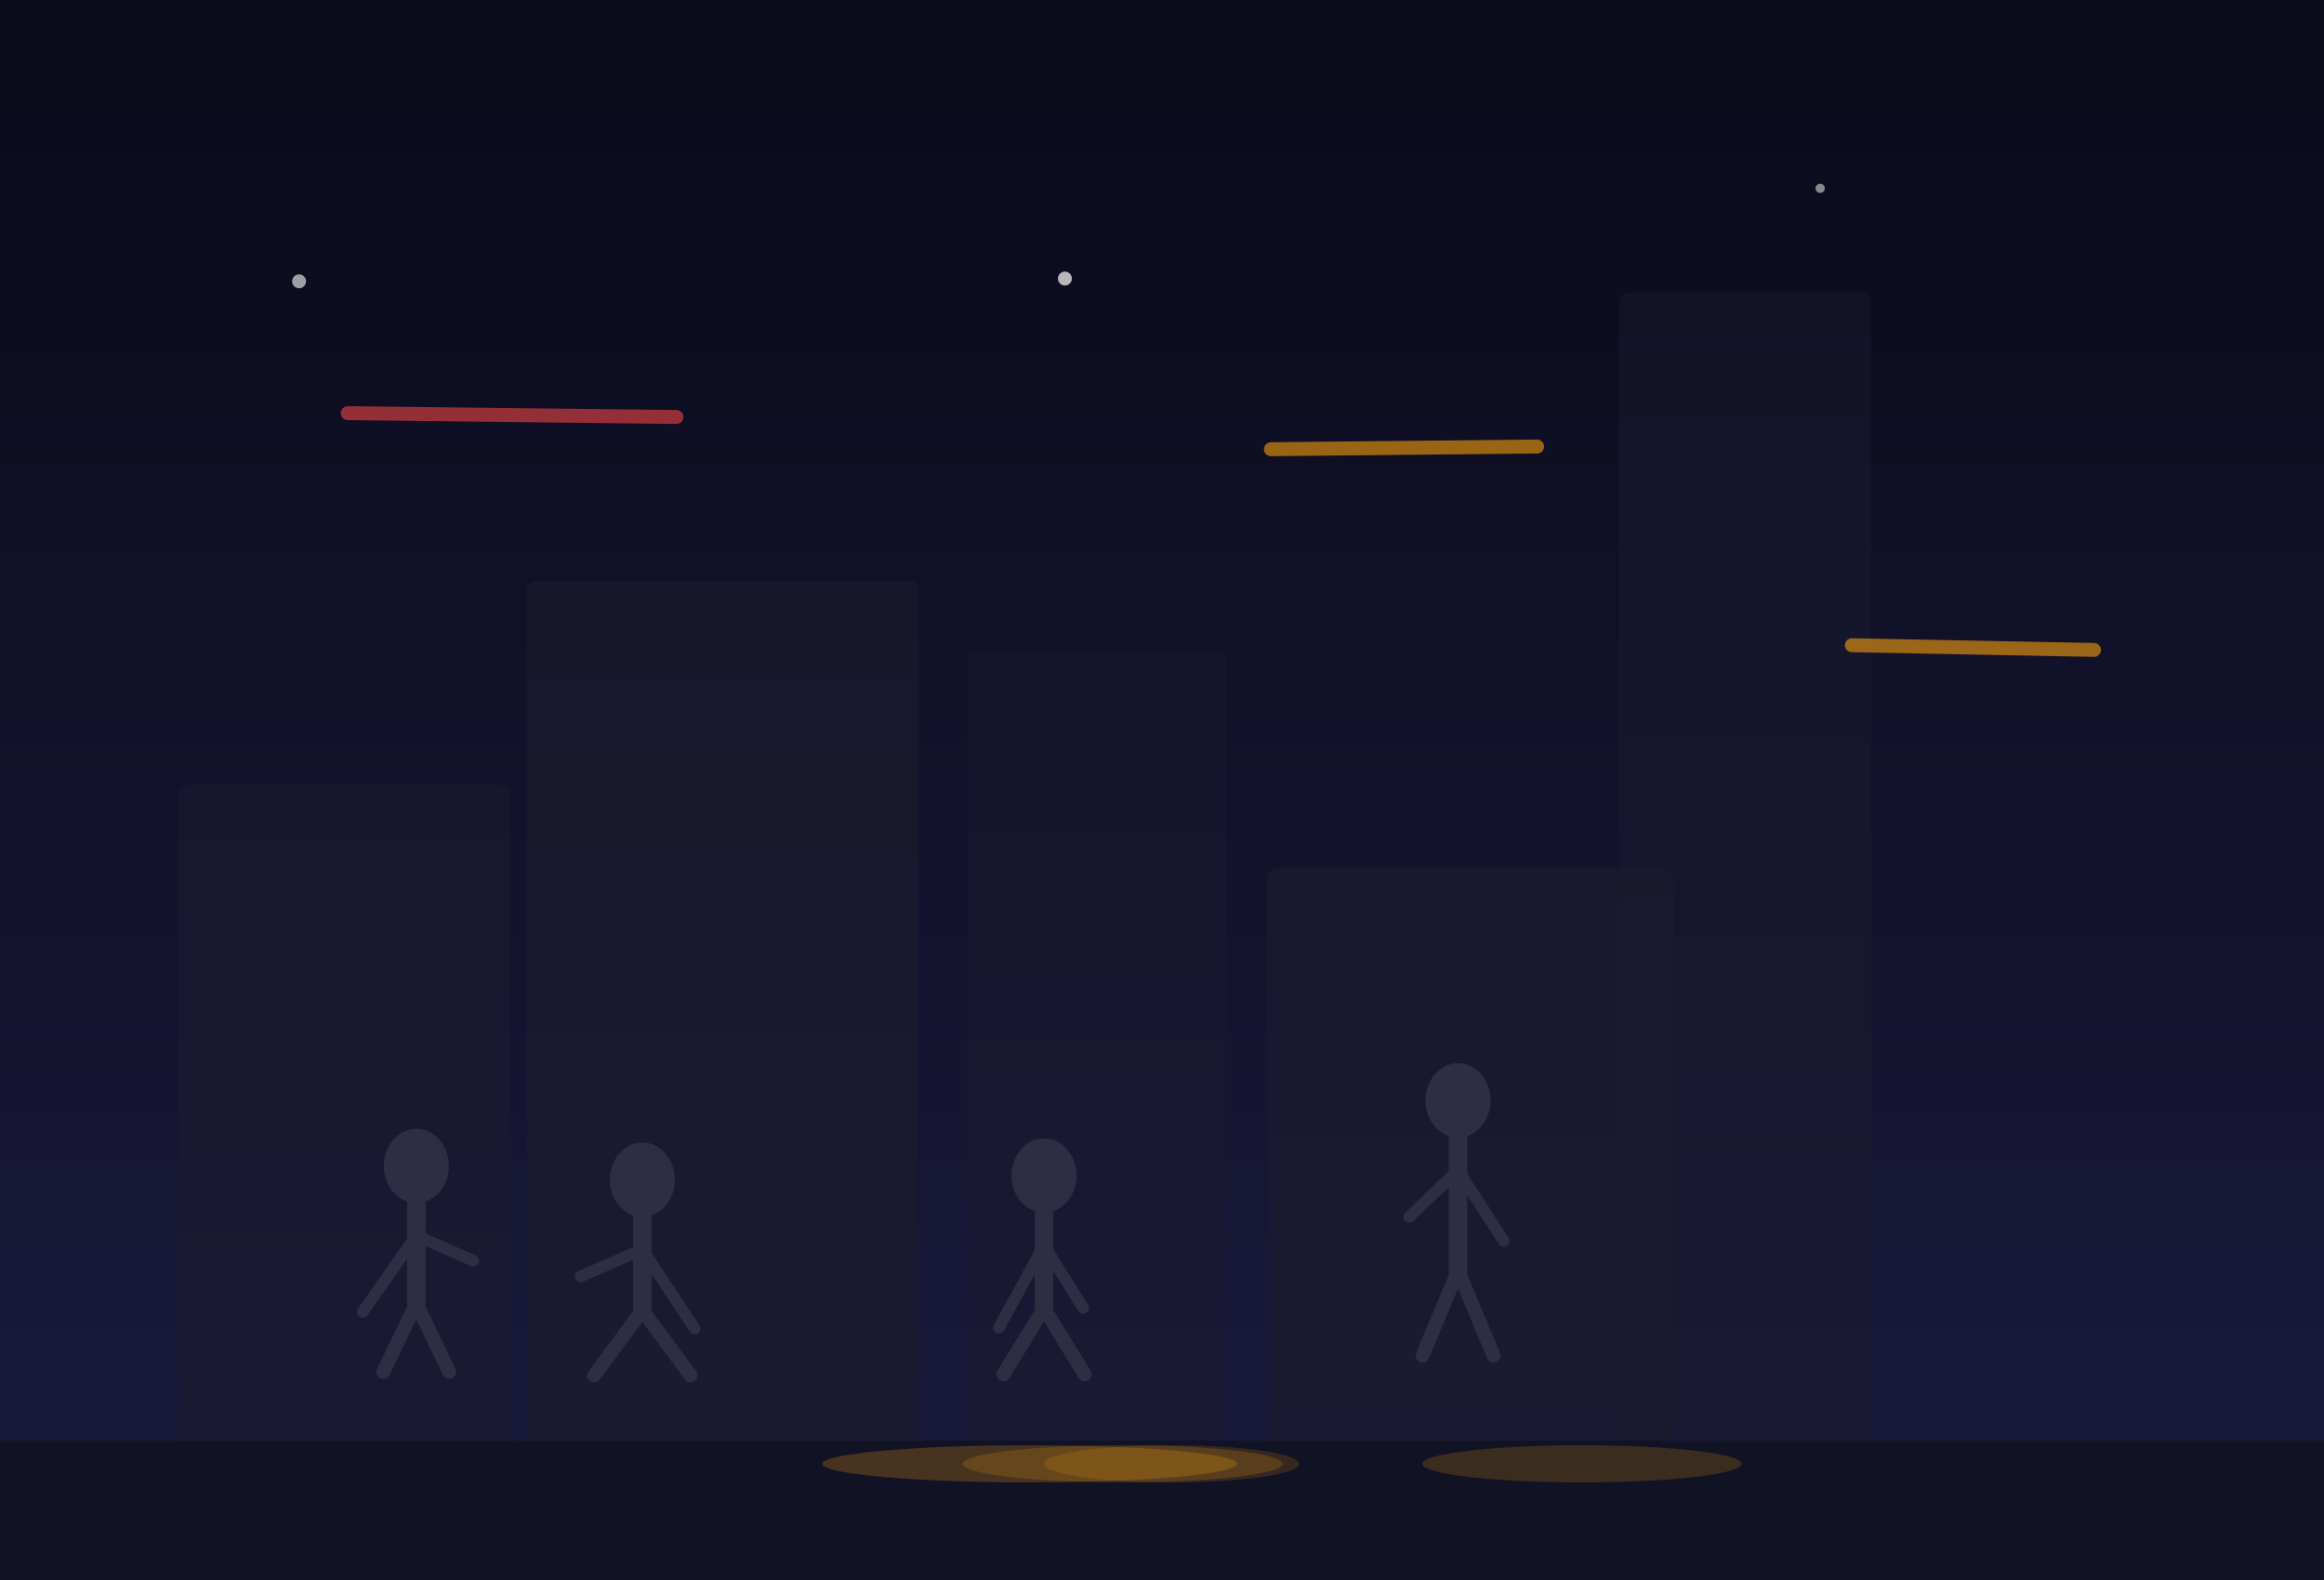
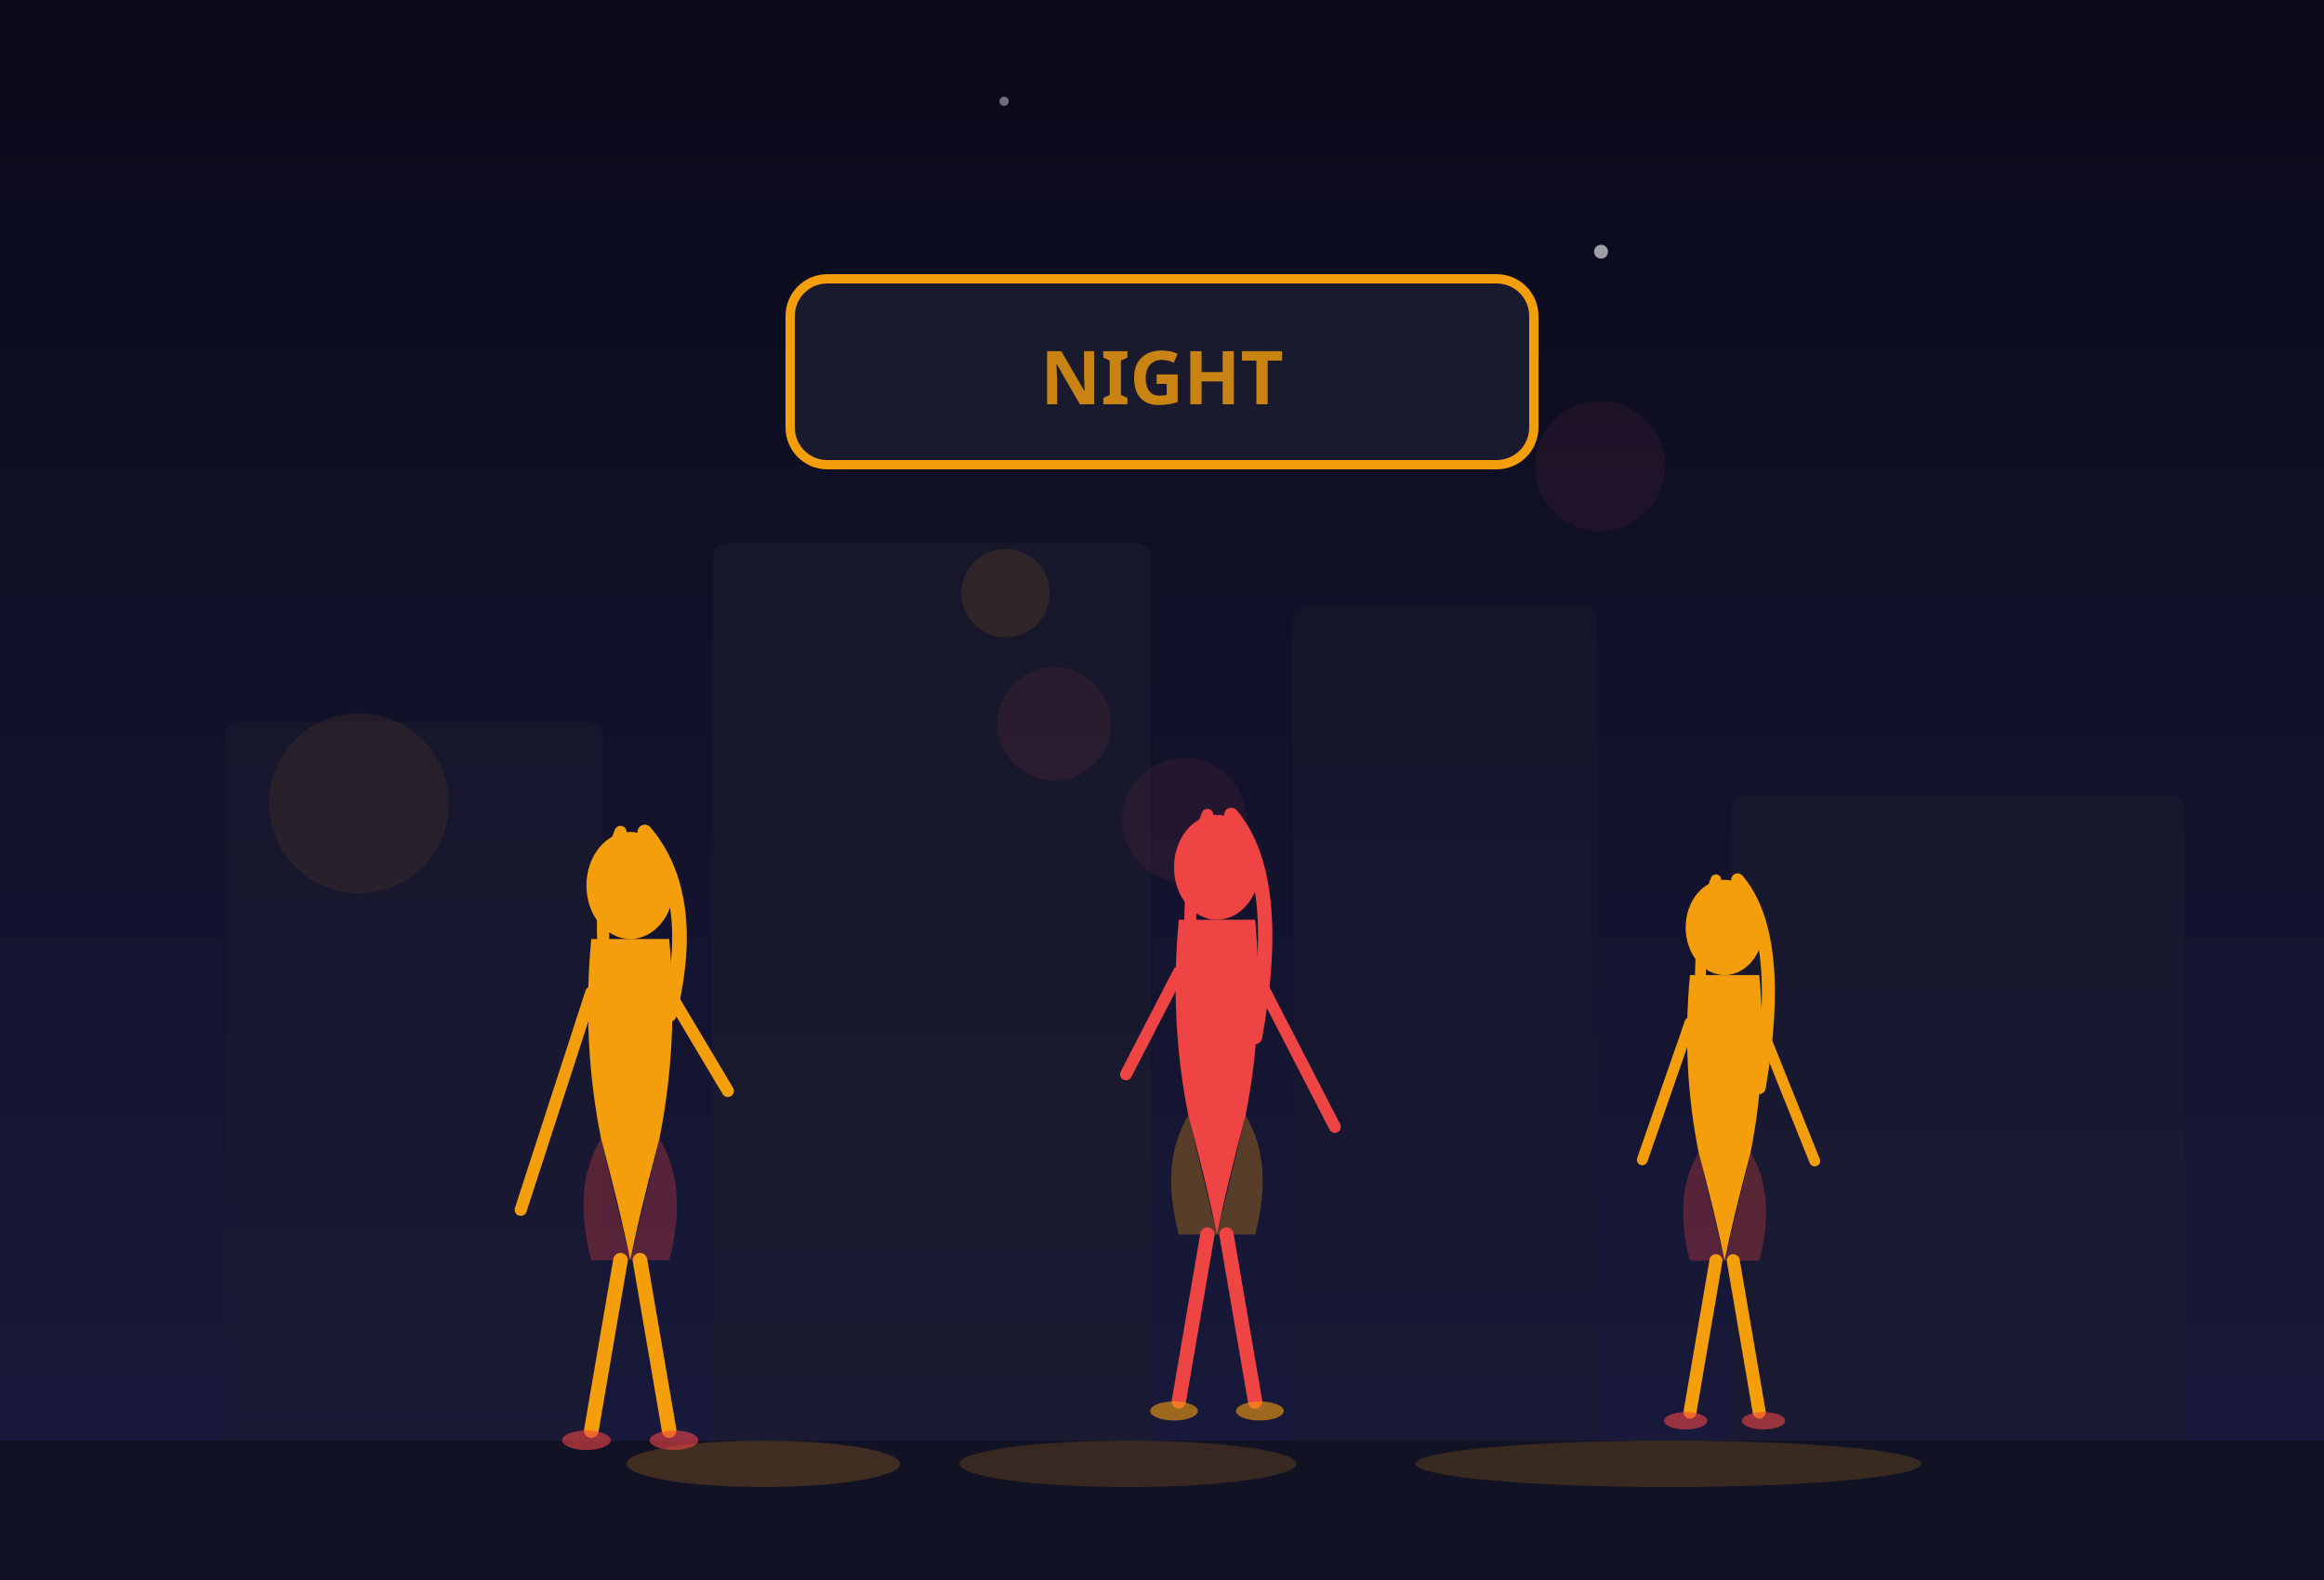
<svg xmlns="http://www.w3.org/2000/svg" viewBox="0 0 500 340" width="500" height="340">
  <defs>
    <linearGradient id="sky1" x1="0%" y1="0%" x2="0%" y2="100%">
      <stop offset="0%" style="stop-color:#0a0a1a" />
      <stop offset="100%" style="stop-color:#1a1a3e" />
    </linearGradient>
  </defs>
  <rect width="500" height="340" fill="url(#sky1)" />
-   <rect x="38.452" y="168.942" width="71.268" height="151.058" fill="#1a1a2e" opacity="0.532" rx="2" />
-   <rect x="113.368" y="125.002" width="84.234" height="194.998" fill="#1a1a2e" opacity="0.676" rx="2" />
-   <rect x="208.13" y="140.489" width="55.593" height="179.511" fill="#1a1a2e" opacity="0.431" rx="2" />
-   <rect x="272.572" y="186.9" width="87.518" height="133.1" fill="#1a1a2e" opacity="0.6" rx="2" />
-   <rect x="348.389" y="62.971" width="54.18" height="257.029" fill="#1a1a2e" opacity="0.512" rx="2" />
+   <rect x="48.452" y="155.324" width="81.268" height="164.676" fill="#1a1a2e" opacity="0.532" rx="3" />
+   <rect x="153.368" y="116.876" width="94.234" height="203.124" fill="#1a1a2e" opacity="0.676" rx="3" />
+   <rect x="278.13" y="130.428" width="65.593" height="189.572" fill="#1a1a2e" opacity="0.431" rx="3" />
+   <rect x="372.572" y="171.037" width="97.518" height="148.963" fill="#1a1a2e" opacity="0.6" rx="3" />
+   <rect x="170" y="60" width="160" height="40" rx="8" fill="#1a1a2e" stroke="#f59e0b" stroke-width="2" />
+   <text x="250" y="87" text-anchor="middle" font-family="sans-serif" font-size="16" font-weight="700" fill="#f59e0b" opacity="0.8">NIGHT</text>
+   <circle cx="77.22" cy="172.865" r="19.346" fill="#f59e0b" opacity="0.08" />
+   <circle cx="216.333" cy="127.645" r="9.499" fill="#f59e0b" opacity="0.112" />
+   <circle cx="344.239" cy="100.293" r="14.014" fill="#ef4444" opacity="0.067" />
+   <circle cx="254.798" cy="176.453" r="13.379" fill="#ef4444" opacity="0.077" />
+   <circle cx="226.809" cy="155.763" r="12.203" fill="#ef4444" opacity="0.086" />
  <rect x="0" y="310" width="500" height="30" fill="#121225" />
-   <ellipse cx="241.527" cy="315" rx="34.405" ry="4" fill="#f59e0b" opacity="0.18" />
-   <ellipse cx="221.504" cy="315" rx="44.614" ry="4" fill="#f59e0b" opacity="0.234" />
-   <ellipse cx="252.038" cy="315" rx="27.43" ry="4" fill="#f59e0b" opacity="0.163" />
-   <ellipse cx="340.353" cy="315" rx="34.353" ry="4" fill="#f59e0b" opacity="0.182" />
-   <line x1="398.421" y1="138.848" x2="450.509" y2="139.857" stroke="#f59e0b" stroke-width="3" opacity="0.6" stroke-linecap="round" />
-   <line x1="74.826" y1="88.907" x2="145.546" y2="89.73" stroke="#ef4444" stroke-width="3" opacity="0.6" stroke-linecap="round" />
-   <line x1="273.439" y1="96.665" x2="330.705" y2="96.086" stroke="#f59e0b" stroke-width="3" opacity="0.6" stroke-linecap="round" />
-   <g transform="translate(89.56704,250.8976)">
-     <ellipse cx="0" cy="0" rx="7" ry="8" fill="#2d2d44" />
-     <line x1="0" y1="8" x2="0" y2="29.551" stroke="#2d2d44" stroke-width="4" stroke-linecap="round" />
-     <line x1="0" y1="29.551" x2="-7.088" y2="44.327" stroke="#2d2d44" stroke-width="3" stroke-linecap="round" />
-     <line x1="0" y1="29.551" x2="7.088" y2="44.327" stroke="#2d2d44" stroke-width="3" stroke-linecap="round" />
-     <line x1="0" y1="15" x2="-11.547" y2="31.438" stroke="#2d2d44" stroke-width="2.5" stroke-linecap="round" />
-     <line x1="0" y1="15" x2="12.224" y2="20.39" stroke="#2d2d44" stroke-width="2.5" stroke-linecap="round" />
+   <ellipse cx="358.962" cy="315" rx="54.442" ry="5" fill="#f59e0b" opacity="0.171" />
+   <ellipse cx="164.206" cy="315" rx="29.418" ry="5" fill="#f59e0b" opacity="0.193" />
+   <ellipse cx="242.67" cy="315" rx="36.255" ry="5" fill="#f59e0b" opacity="0.165" />
+   <g transform="translate(135.5925,245) scale(1.047215)">
+     <ellipse cx="0" cy="-52" rx="9" ry="11" fill="#f59e0b" />
+     <path d="M3,-63 Q14,-50 8,-25.433" stroke="#f59e0b" stroke-width="3" fill="none" stroke-linecap="round" />
+     <path d="M-2,-63 Q-8,-48 -4,-28.433" stroke="#f59e0b" stroke-width="2.5" fill="none" stroke-linecap="round" />
+     <path d="M-8,-41 Q-10,-20 -6,0 Q-2,15 0,25 Q2,15 6,0 Q10,-20 8,-41 Z" fill="#f59e0b" />
+     <path d="M-6,0 Q-12,10 -8,25 L0,25 Z" fill="#ef4444" opacity="0.3" />
+     <path d="M6,0 Q12,10 8,25 L0,25 Z" fill="#ef4444" opacity="0.3" />
+     <line x1="-2" y1="25" x2="-8" y2="60" stroke="#f59e0b" stroke-width="3" stroke-linecap="round" />
+     <line x1="2" y1="25" x2="8" y2="60" stroke="#f59e0b" stroke-width="3" stroke-linecap="round" />
+     <ellipse cx="-9" cy="62" rx="5" ry="2" fill="#ef4444" opacity="0.6" />
+     <ellipse cx="9" cy="62" rx="5" ry="2" fill="#ef4444" opacity="0.6" />
+     <line x1="-8" y1="-30" x2="-22.496" y2="14.639" stroke="#f59e0b" stroke-width="2.5" stroke-linecap="round" />
+     <line x1="8" y1="-30" x2="20.051" y2="-9.781" stroke="#f59e0b" stroke-width="2.5" stroke-linecap="round" />
  </g>
-   <g transform="translate(138.2019,253.8704)">
-     <ellipse cx="0" cy="0" rx="7" ry="8" fill="#2d2d44" />
-     <line x1="0" y1="8" x2="0" y2="28.065" stroke="#2d2d44" stroke-width="4" stroke-linecap="round" />
-     <line x1="0" y1="28.065" x2="-10.377" y2="42.097" stroke="#2d2d44" stroke-width="3" stroke-linecap="round" />
-     <line x1="0" y1="28.065" x2="10.377" y2="42.097" stroke="#2d2d44" stroke-width="3" stroke-linecap="round" />
-     <line x1="0" y1="15" x2="-13.232" y2="20.782" stroke="#2d2d44" stroke-width="2.5" stroke-linecap="round" />
-     <line x1="0" y1="15" x2="11.246" y2="32.001" stroke="#2d2d44" stroke-width="2.5" stroke-linecap="round" />
+   <g transform="translate(261.822,240) scale(1.026256)">
+     <ellipse cx="0" cy="-52" rx="9" ry="11" fill="#ef4444" />
+     <path d="M3,-63 Q14,-50 8,-16.439" stroke="#ef4444" stroke-width="3" fill="none" stroke-linecap="round" />
+     <path d="M-2,-63 Q-8,-48 -4,-19.439" stroke="#ef4444" stroke-width="2.5" fill="none" stroke-linecap="round" />
+     <path d="M-8,-41 Q-10,-20 -6,0 Q-2,15 0,25 Q2,15 6,0 Q10,-20 8,-41 Z" fill="#ef4444" />
+     <path d="M-6,0 Q-12,10 -8,25 L0,25 Z" fill="#f59e0b" opacity="0.3" />
+     <path d="M6,0 Q12,10 8,25 L0,25 Z" fill="#f59e0b" opacity="0.3" />
+     <line x1="-2" y1="25" x2="-8" y2="60" stroke="#ef4444" stroke-width="3" stroke-linecap="round" />
+     <line x1="2" y1="25" x2="8" y2="60" stroke="#ef4444" stroke-width="3" stroke-linecap="round" />
+     <ellipse cx="-9" cy="62" rx="5" ry="2" fill="#f59e0b" opacity="0.6" />
+     <ellipse cx="9" cy="62" rx="5" ry="2" fill="#f59e0b" opacity="0.6" />
+     <line x1="-8" y1="-30" x2="-19.067" y2="-8.588" stroke="#ef4444" stroke-width="2.5" stroke-linecap="round" />
+     <line x1="8" y1="-30" x2="24.722" y2="2.442" stroke="#ef4444" stroke-width="2.5" stroke-linecap="round" />
  </g>
-   <g transform="translate(224.6193,252.9599)">
-     <ellipse cx="0" cy="0" rx="7" ry="8" fill="#2d2d44" />
-     <line x1="0" y1="8" x2="0" y2="28.52" stroke="#2d2d44" stroke-width="4" stroke-linecap="round" />
-     <line x1="0" y1="28.52" x2="-8.744" y2="42.78" stroke="#2d2d44" stroke-width="3" stroke-linecap="round" />
-     <line x1="0" y1="28.52" x2="8.744" y2="42.78" stroke="#2d2d44" stroke-width="3" stroke-linecap="round" />
-     <line x1="0" y1="15" x2="-9.693" y2="32.72" stroke="#2d2d44" stroke-width="2.5" stroke-linecap="round" />
-     <line x1="0" y1="15" x2="8.408" y2="28.465" stroke="#2d2d44" stroke-width="2.5" stroke-linecap="round" />
+   <g transform="translate(371.0424,248) scale(0.931158)">
+     <ellipse cx="0" cy="-52" rx="9" ry="11" fill="#f59e0b" />
+     <path d="M3,-63 Q14,-50 8,-14.999" stroke="#f59e0b" stroke-width="3" fill="none" stroke-linecap="round" />
+     <path d="M-2,-63 Q-8,-48 -4,-17.999" stroke="#f59e0b" stroke-width="2.5" fill="none" stroke-linecap="round" />
+     <path d="M-8,-41 Q-10,-20 -6,0 Q-2,15 0,25 Q2,15 6,0 Q10,-20 8,-41 Z" fill="#f59e0b" />
+     <path d="M-6,0 Q-12,10 -8,25 L0,25 Z" fill="#ef4444" opacity="0.3" />
+     <path d="M6,0 Q12,10 8,25 L0,25 Z" fill="#ef4444" opacity="0.3" />
+     <line x1="-2" y1="25" x2="-8" y2="60" stroke="#f59e0b" stroke-width="3" stroke-linecap="round" />
+     <line x1="2" y1="25" x2="8" y2="60" stroke="#f59e0b" stroke-width="3" stroke-linecap="round" />
+     <ellipse cx="-9" cy="62" rx="5" ry="2" fill="#ef4444" opacity="0.6" />
+     <ellipse cx="9" cy="62" rx="5" ry="2" fill="#ef4444" opacity="0.6" />
+     <line x1="-8" y1="-30" x2="-19.02" y2="1.7" stroke="#f59e0b" stroke-width="2.5" stroke-linecap="round" />
+     <line x1="8" y1="-30" x2="20.822" y2="1.961" stroke="#f59e0b" stroke-width="2.5" stroke-linecap="round" />
  </g>
-   <g transform="translate(313.6929,236.7908)">
-     <ellipse cx="0" cy="0" rx="7" ry="8" fill="#2d2d44" />
-     <line x1="0" y1="8" x2="0" y2="36.605" stroke="#2d2d44" stroke-width="4" stroke-linecap="round" />
-     <line x1="0" y1="36.605" x2="-7.634" y2="54.907" stroke="#2d2d44" stroke-width="3" stroke-linecap="round" />
-     <line x1="0" y1="36.605" x2="7.634" y2="54.907" stroke="#2d2d44" stroke-width="3" stroke-linecap="round" />
-     <line x1="0" y1="15" x2="-10.495" y2="25.073" stroke="#2d2d44" stroke-width="2.5" stroke-linecap="round" />
-     <line x1="0" y1="15" x2="9.8" y2="30.237" stroke="#2d2d44" stroke-width="2.5" stroke-linecap="round" />
-   </g>
-   <circle cx="229.111" cy="59.943" r="1.5" fill="#fff" opacity="0.7" />
-   <circle cx="391.603" cy="40.53" r="1" fill="#fff" opacity="0.5" />
-   <circle cx="64.345" cy="60.539" r="1.5" fill="#fff" opacity="0.6" />
+   <circle cx="344.458" cy="54.16" r="1.5" fill="#fff" opacity="0.6" />
+   <circle cx="216.031" cy="21.793" r="1" fill="#fff" opacity="0.4" />
</svg>
